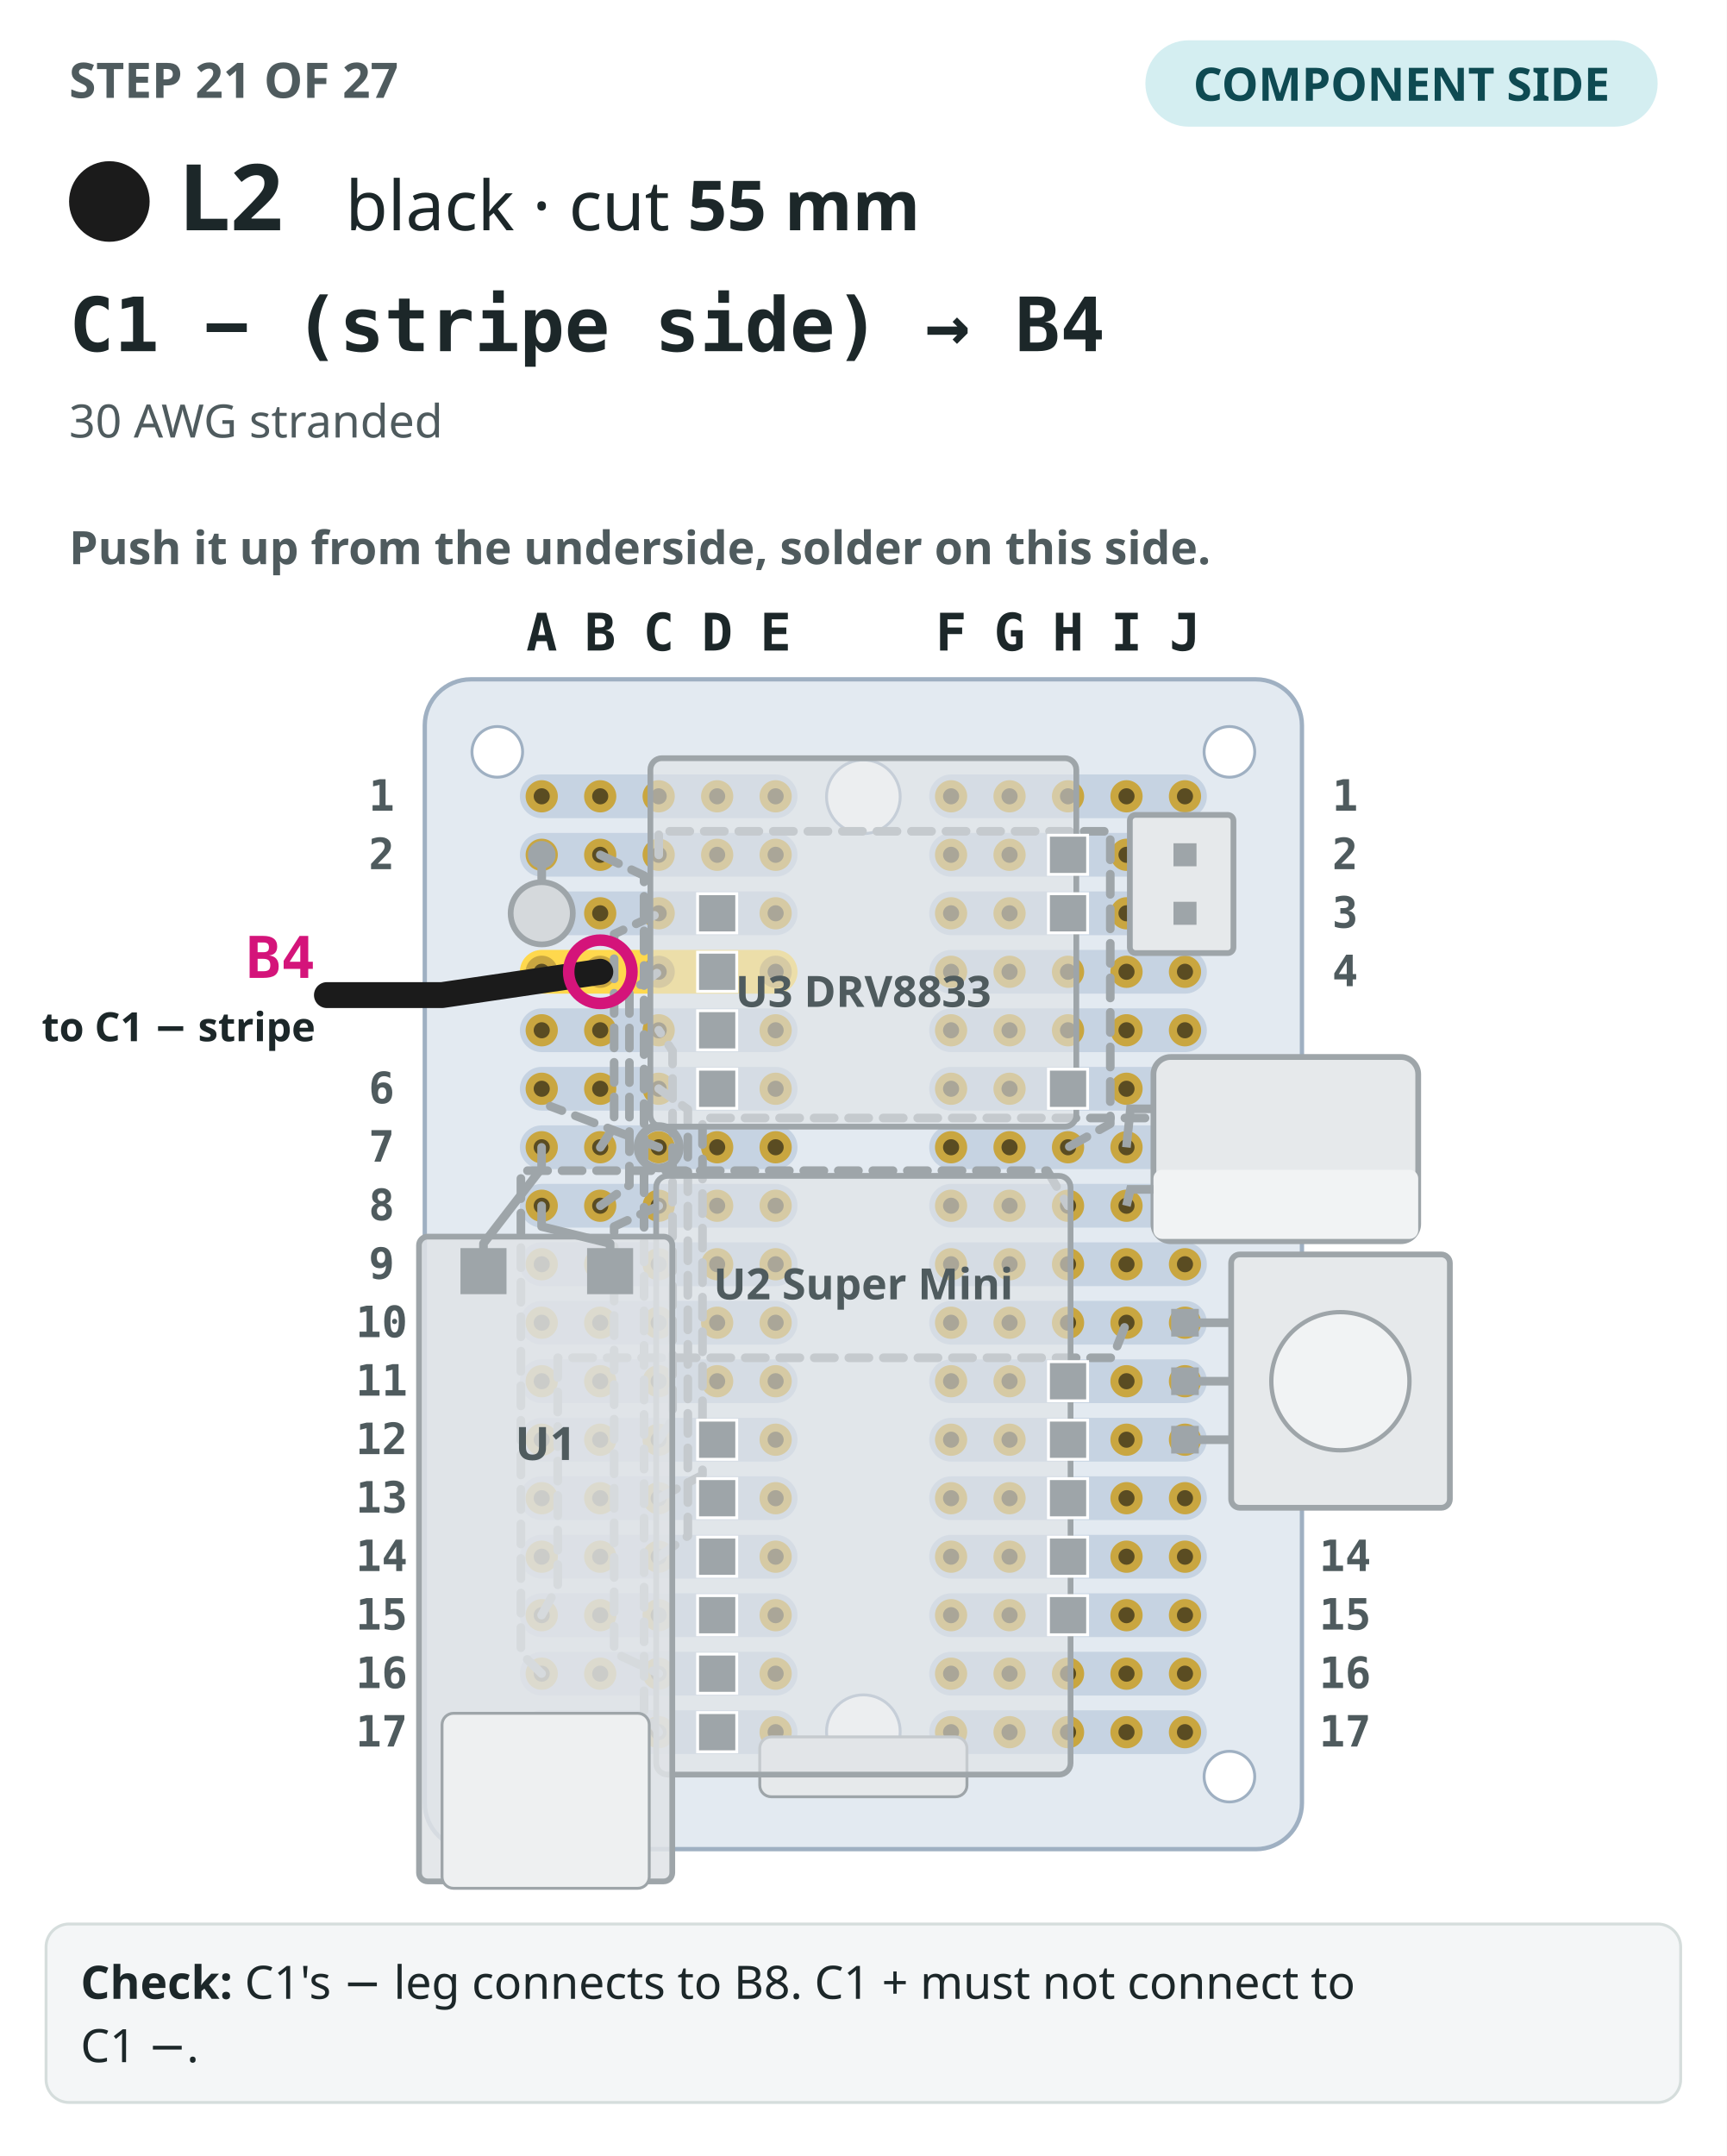
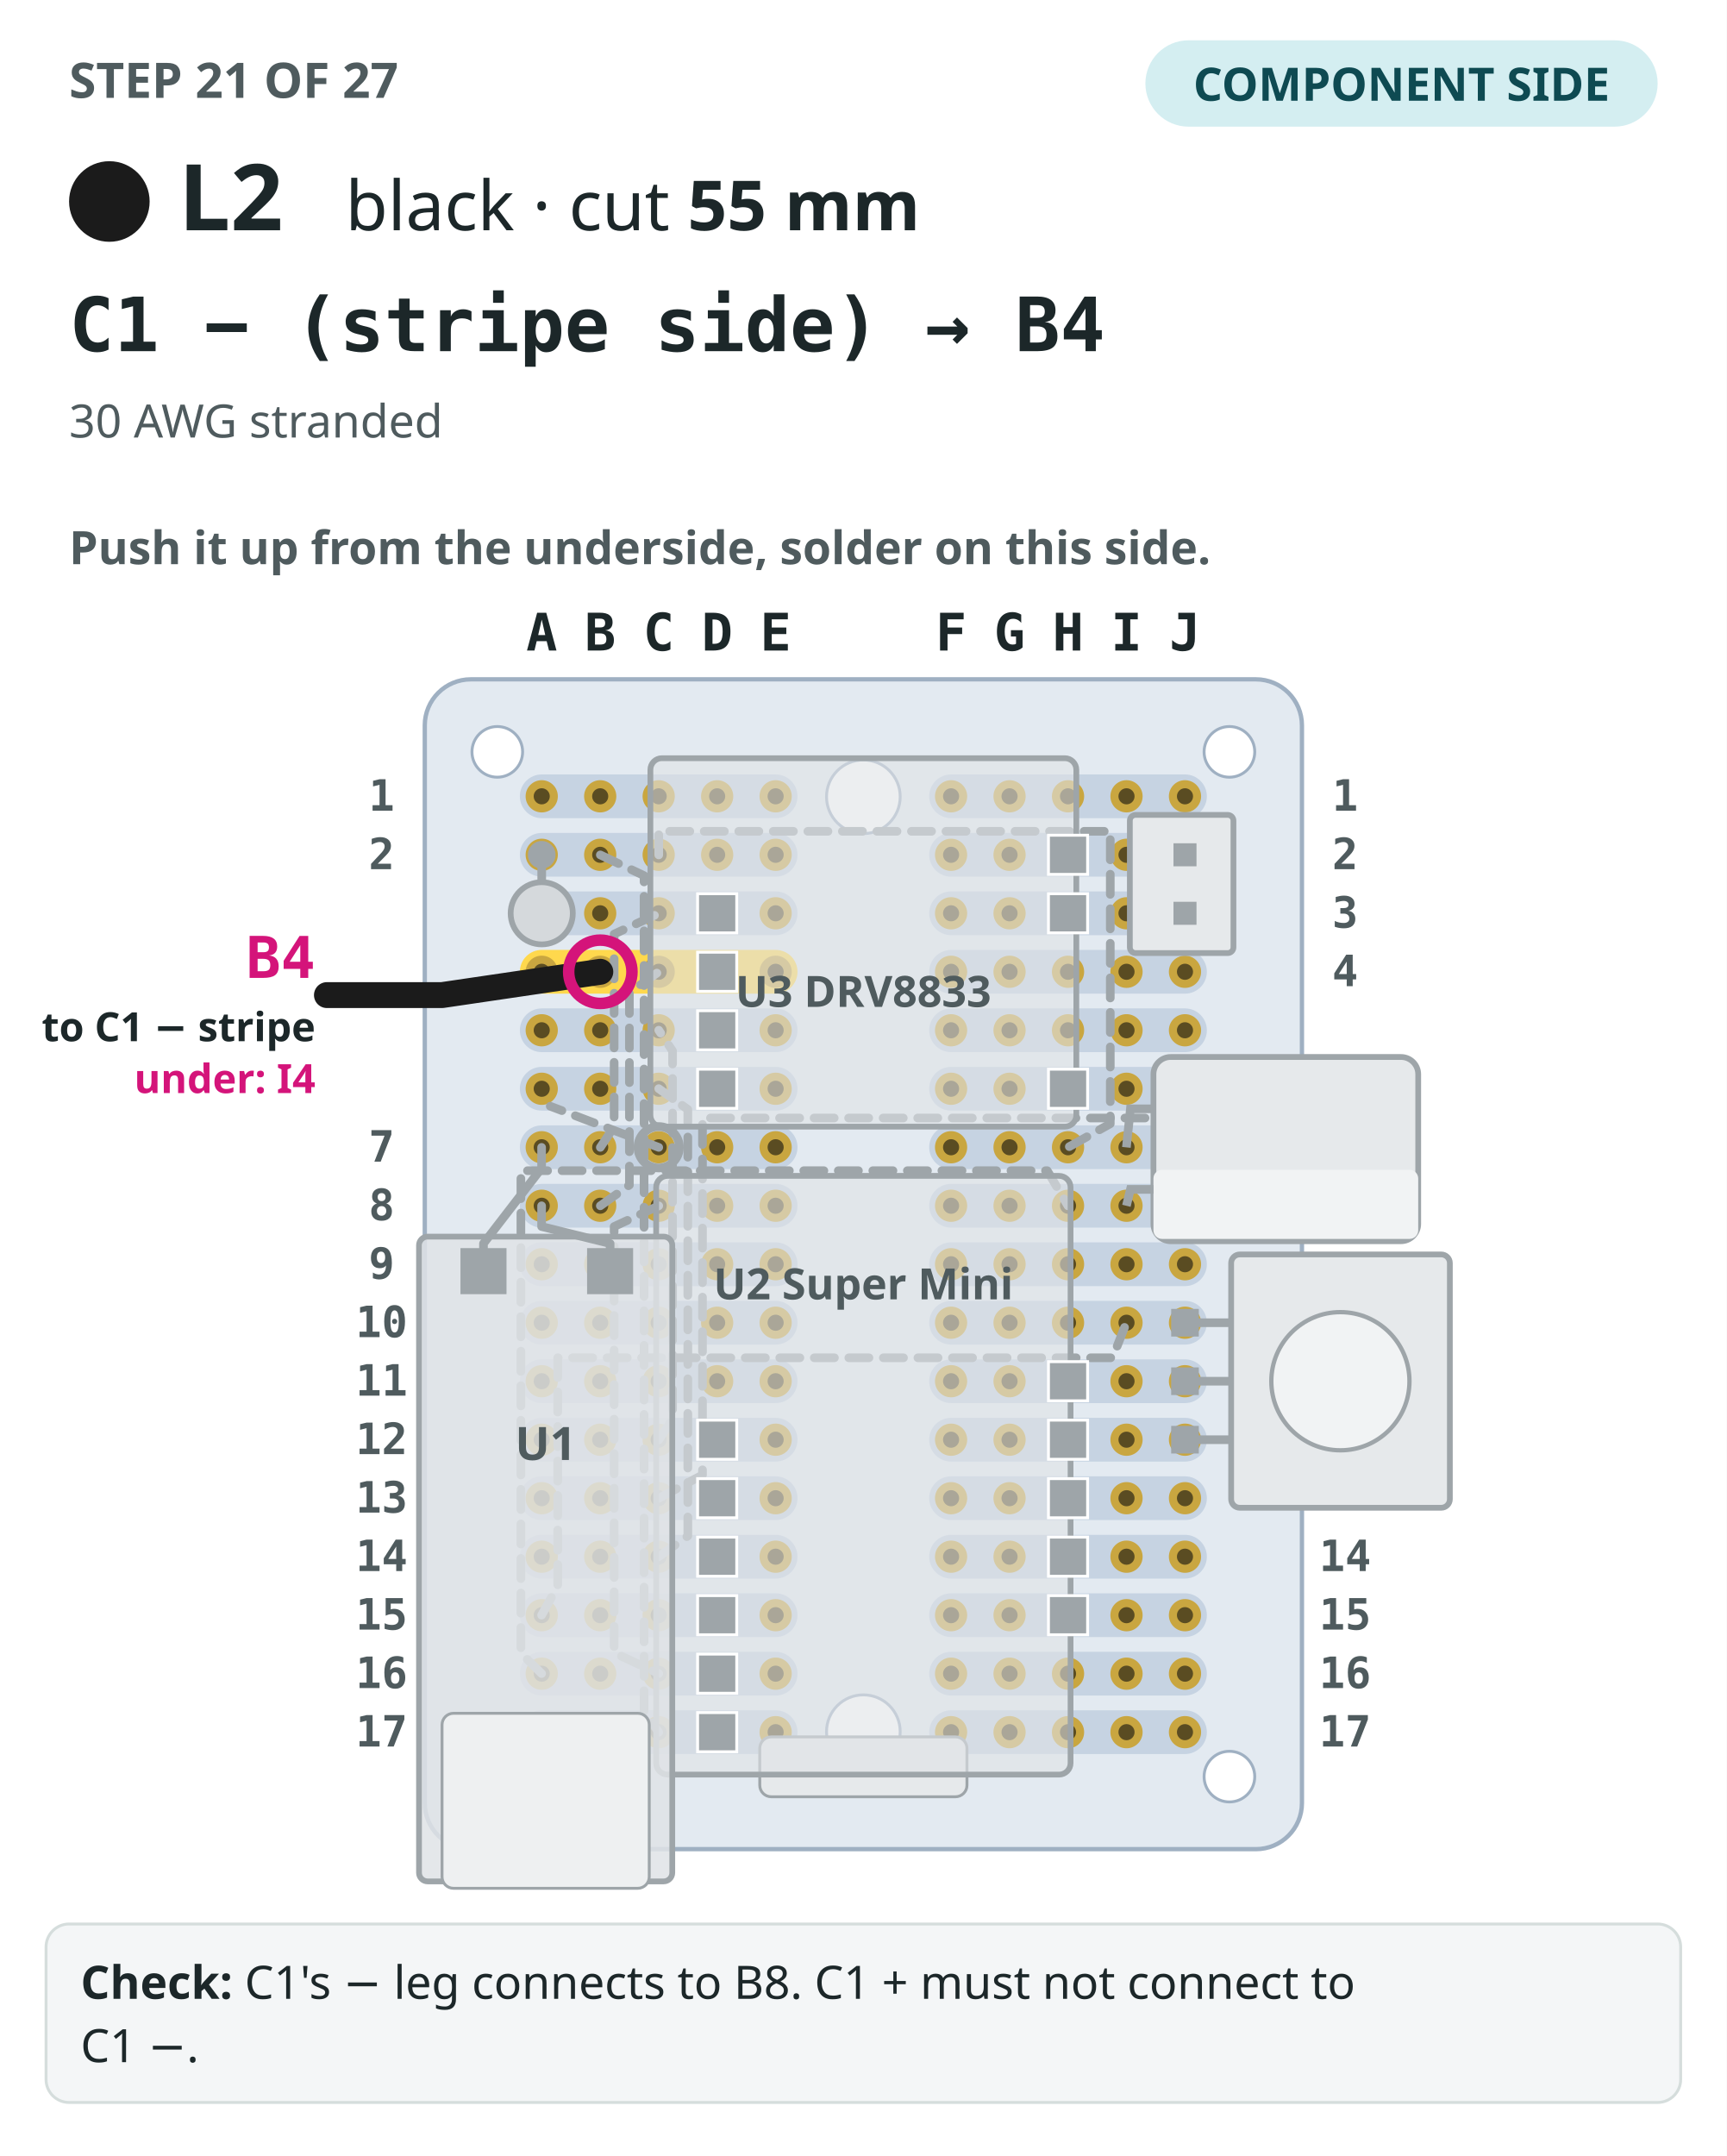
- <svg xmlns="http://www.w3.org/2000/svg" viewBox="0 0 600 749" role="img" aria-label="Step 21: The perfboard seen from the component side, column A on the left, with the 20 earlier steps drawn in grey. L2, black, drawn bold from hole B4 off the board's left edge, labelled C1 − stripe.">
+ <svg xmlns="http://www.w3.org/2000/svg" viewBox="0 0 600 749" role="img" aria-label="Step 21: The perfboard seen from the component side, column A on the left, with the 20 earlier steps drawn in grey. L2, black, drawn bold from hole B4 (printed I4 on the underside) off the board's left edge, labelled C1 − stripe.">
  <rect width="600" height="749" fill="#ffffff" />
  <text x="24" y="34" font-family="IBM Plex Sans,ui-sans-serif,system-ui,sans-serif" font-size="17" font-weight="700" fill="#4f5b5e">STEP 21 OF 27</text>
  <rect x="398" y="14" width="178" height="30" rx="15" fill="#d4eef1" />
  <text x="487" y="35" text-anchor="middle" font-family="IBM Plex Sans,ui-sans-serif,system-ui,sans-serif" font-size="16" font-weight="700" fill="#0e4a52">COMPONENT SIDE</text>
  <circle cx="38" cy="70" r="13" fill="#1b1b1b" stroke="#1b1b1b" stroke-width="2" />
  <text x="62" y="80" font-family="IBM Plex Sans,ui-sans-serif,system-ui,sans-serif" font-size="32" font-weight="700" fill="#1c2729">L2</text>
  <text x="120" y="80" font-family="IBM Plex Sans,ui-sans-serif,system-ui,sans-serif" font-size="24" fill="#1c2729">black · cut <tspan font-weight="700">55 mm</tspan>
  </text>
  <text x="24" y="122" font-family="IBM Plex Mono,ui-monospace,SFMono-Regular,Menlo,monospace" font-size="26" font-weight="700" fill="#1c2729">C1 − (stripe side) → B4</text>
  <text x="24" y="152" font-family="IBM Plex Sans,ui-sans-serif,system-ui,sans-serif" font-size="16" fill="#4f5b5e">30 AWG stranded</text>
  <text x="24" y="196" font-family="IBM Plex Sans,ui-sans-serif,system-ui,sans-serif" font-size="16" font-weight="600" fill="#4f5b5e">Push it up from the underside, solder on this side.</text>
  <rect x="147.6" y="236" width="304.8" height="406.4" rx="16" fill="#e3eaf1" stroke="#9fb0c2" stroke-width="1.5" />
  <rect x="180.64" y="269.04" width="96.48" height="15.2" rx="7.6" fill="#c6d3e2" />
  <rect x="322.88" y="269.04" width="96.48" height="15.2" rx="7.6" fill="#c6d3e2" />
  <rect x="180.64" y="289.36" width="96.48" height="15.2" rx="7.6" fill="#c6d3e2" />
  <rect x="322.88" y="289.36" width="96.48" height="15.2" rx="7.6" fill="#c6d3e2" />
  <rect x="180.64" y="309.68" width="96.48" height="15.2" rx="7.6" fill="#c6d3e2" />
  <rect x="322.88" y="309.68" width="96.48" height="15.2" rx="7.6" fill="#c6d3e2" />
  <rect x="180.64" y="330" width="96.48" height="15.2" rx="7.6" fill="#ffd84d" />
  <rect x="322.88" y="330" width="96.48" height="15.2" rx="7.6" fill="#c6d3e2" />
  <rect x="180.64" y="350.32" width="96.48" height="15.2" rx="7.6" fill="#c6d3e2" />
  <rect x="322.88" y="350.32" width="96.48" height="15.2" rx="7.6" fill="#c6d3e2" />
  <rect x="180.64" y="370.64" width="96.48" height="15.2" rx="7.6" fill="#c6d3e2" />
  <rect x="322.88" y="370.64" width="96.48" height="15.2" rx="7.6" fill="#c6d3e2" />
  <rect x="180.64" y="390.96" width="96.48" height="15.2" rx="7.6" fill="#c6d3e2" />
  <rect x="322.88" y="390.96" width="96.48" height="15.2" rx="7.6" fill="#c6d3e2" />
  <rect x="180.64" y="411.28" width="96.48" height="15.2" rx="7.6" fill="#c6d3e2" />
  <rect x="322.88" y="411.28" width="96.48" height="15.2" rx="7.6" fill="#c6d3e2" />
  <rect x="180.64" y="431.6" width="96.48" height="15.2" rx="7.6" fill="#c6d3e2" />
  <rect x="322.88" y="431.6" width="96.48" height="15.2" rx="7.6" fill="#c6d3e2" />
  <rect x="180.64" y="451.92" width="96.48" height="15.2" rx="7.6" fill="#c6d3e2" />
  <rect x="322.88" y="451.92" width="96.48" height="15.2" rx="7.6" fill="#c6d3e2" />
  <rect x="180.64" y="472.24" width="96.48" height="15.2" rx="7.6" fill="#c6d3e2" />
  <rect x="322.88" y="472.24" width="96.48" height="15.2" rx="7.6" fill="#c6d3e2" />
  <rect x="180.64" y="492.56" width="96.48" height="15.2" rx="7.6" fill="#c6d3e2" />
  <rect x="322.88" y="492.56" width="96.48" height="15.2" rx="7.6" fill="#c6d3e2" />
  <rect x="180.64" y="512.88" width="96.48" height="15.2" rx="7.6" fill="#c6d3e2" />
  <rect x="322.88" y="512.88" width="96.48" height="15.2" rx="7.6" fill="#c6d3e2" />
  <rect x="180.64" y="533.2" width="96.48" height="15.2" rx="7.6" fill="#c6d3e2" />
  <rect x="322.88" y="533.2" width="96.48" height="15.2" rx="7.6" fill="#c6d3e2" />
  <rect x="180.64" y="553.52" width="96.48" height="15.2" rx="7.6" fill="#c6d3e2" />
  <rect x="322.88" y="553.52" width="96.48" height="15.2" rx="7.6" fill="#c6d3e2" />
  <rect x="180.64" y="573.84" width="96.48" height="15.2" rx="7.6" fill="#c6d3e2" />
  <rect x="322.88" y="573.84" width="96.48" height="15.2" rx="7.6" fill="#c6d3e2" />
  <rect x="180.64" y="594.16" width="96.48" height="15.2" rx="7.6" fill="#c6d3e2" />
  <rect x="322.88" y="594.16" width="96.48" height="15.2" rx="7.6" fill="#c6d3e2" />
  <circle cx="300" cy="276.8" r="12.8" fill="#ffffff" stroke="#9fb0c2" />
  <circle cx="300" cy="601.6" r="12.8" fill="#ffffff" stroke="#9fb0c2" />
  <circle cx="172.8" cy="261.2" r="8.8" fill="#ffffff" stroke="#9fb0c2" />
  <circle cx="427.2" cy="261.2" r="8.8" fill="#ffffff" stroke="#9fb0c2" />
  <circle cx="172.8" cy="617.2" r="8.8" fill="#ffffff" stroke="#9fb0c2" />
  <circle cx="427.2" cy="617.2" r="8.8" fill="#ffffff" stroke="#9fb0c2" />
  <circle cx="188.24" cy="276.64" r="5.6" fill="#c9a640" />
  <circle cx="188.24" cy="276.64" r="2.8" fill="#5a4c22" />
  <circle cx="208.56" cy="276.64" r="5.6" fill="#c9a640" />
  <circle cx="208.56" cy="276.64" r="2.8" fill="#5a4c22" />
  <circle cx="228.88" cy="276.64" r="5.6" fill="#c9a640" />
  <circle cx="228.88" cy="276.64" r="2.8" fill="#5a4c22" />
  <circle cx="249.2" cy="276.64" r="5.6" fill="#c9a640" />
  <circle cx="249.2" cy="276.64" r="2.8" fill="#5a4c22" />
  <circle cx="269.52" cy="276.64" r="5.6" fill="#c9a640" />
  <circle cx="269.52" cy="276.64" r="2.8" fill="#5a4c22" />
  <circle cx="330.48" cy="276.64" r="5.6" fill="#c9a640" />
  <circle cx="330.48" cy="276.64" r="2.8" fill="#5a4c22" />
  <circle cx="350.8" cy="276.64" r="5.6" fill="#c9a640" />
  <circle cx="350.8" cy="276.64" r="2.8" fill="#5a4c22" />
  <circle cx="371.12" cy="276.64" r="5.6" fill="#c9a640" />
  <circle cx="371.12" cy="276.64" r="2.8" fill="#5a4c22" />
  <circle cx="391.44" cy="276.64" r="5.6" fill="#c9a640" />
  <circle cx="391.44" cy="276.64" r="2.8" fill="#5a4c22" />
  <circle cx="411.76" cy="276.64" r="5.6" fill="#c9a640" />
  <circle cx="411.76" cy="276.64" r="2.8" fill="#5a4c22" />
  <circle cx="188.24" cy="296.96" r="5.6" fill="#c9a640" />
  <circle cx="188.24" cy="296.96" r="2.8" fill="#5a4c22" />
  <circle cx="208.56" cy="296.96" r="5.6" fill="#c9a640" />
  <circle cx="208.56" cy="296.96" r="2.8" fill="#5a4c22" />
  <circle cx="228.88" cy="296.96" r="5.6" fill="#c9a640" />
  <circle cx="228.88" cy="296.96" r="2.8" fill="#5a4c22" />
  <circle cx="249.2" cy="296.96" r="5.6" fill="#c9a640" />
  <circle cx="249.2" cy="296.96" r="2.8" fill="#5a4c22" />
  <circle cx="269.52" cy="296.96" r="5.6" fill="#c9a640" />
  <circle cx="269.52" cy="296.96" r="2.8" fill="#5a4c22" />
  <circle cx="330.48" cy="296.96" r="5.6" fill="#c9a640" />
  <circle cx="330.48" cy="296.96" r="2.8" fill="#5a4c22" />
  <circle cx="350.8" cy="296.96" r="5.6" fill="#c9a640" />
  <circle cx="350.8" cy="296.96" r="2.8" fill="#5a4c22" />
  <circle cx="371.12" cy="296.96" r="5.6" fill="#c9a640" />
  <circle cx="371.12" cy="296.96" r="2.8" fill="#5a4c22" />
  <circle cx="391.44" cy="296.96" r="5.6" fill="#c9a640" />
  <circle cx="391.44" cy="296.96" r="2.8" fill="#5a4c22" />
  <circle cx="411.76" cy="296.96" r="5.6" fill="#c9a640" />
  <circle cx="411.76" cy="296.96" r="2.8" fill="#5a4c22" />
  <circle cx="188.24" cy="317.28" r="5.6" fill="#c9a640" />
  <circle cx="188.24" cy="317.28" r="2.8" fill="#5a4c22" />
  <circle cx="208.56" cy="317.28" r="5.6" fill="#c9a640" />
  <circle cx="208.56" cy="317.28" r="2.8" fill="#5a4c22" />
  <circle cx="228.88" cy="317.28" r="5.6" fill="#c9a640" />
  <circle cx="228.88" cy="317.28" r="2.8" fill="#5a4c22" />
  <circle cx="249.2" cy="317.28" r="5.6" fill="#c9a640" />
  <circle cx="249.2" cy="317.28" r="2.8" fill="#5a4c22" />
  <circle cx="269.52" cy="317.28" r="5.6" fill="#c9a640" />
  <circle cx="269.52" cy="317.28" r="2.8" fill="#5a4c22" />
  <circle cx="330.48" cy="317.28" r="5.6" fill="#c9a640" />
  <circle cx="330.48" cy="317.28" r="2.8" fill="#5a4c22" />
  <circle cx="350.8" cy="317.28" r="5.6" fill="#c9a640" />
  <circle cx="350.8" cy="317.28" r="2.8" fill="#5a4c22" />
  <circle cx="371.12" cy="317.28" r="5.6" fill="#c9a640" />
  <circle cx="371.12" cy="317.28" r="2.8" fill="#5a4c22" />
  <circle cx="391.44" cy="317.28" r="5.6" fill="#c9a640" />
  <circle cx="391.44" cy="317.28" r="2.8" fill="#5a4c22" />
  <circle cx="411.76" cy="317.28" r="5.6" fill="#c9a640" />
  <circle cx="411.76" cy="317.28" r="2.8" fill="#5a4c22" />
  <circle cx="188.24" cy="337.6" r="5.6" fill="#c9a640" />
  <circle cx="188.24" cy="337.6" r="2.8" fill="#5a4c22" />
  <circle cx="208.56" cy="337.6" r="5.6" fill="#c9a640" />
  <circle cx="208.56" cy="337.6" r="2.8" fill="#5a4c22" />
  <circle cx="228.88" cy="337.6" r="5.6" fill="#c9a640" />
  <circle cx="228.88" cy="337.6" r="2.8" fill="#5a4c22" />
  <circle cx="249.2" cy="337.6" r="5.6" fill="#c9a640" />
  <circle cx="249.2" cy="337.6" r="2.8" fill="#5a4c22" />
  <circle cx="269.52" cy="337.6" r="5.6" fill="#c9a640" />
  <circle cx="269.52" cy="337.6" r="2.8" fill="#5a4c22" />
  <circle cx="330.48" cy="337.6" r="5.6" fill="#c9a640" />
  <circle cx="330.48" cy="337.6" r="2.8" fill="#5a4c22" />
  <circle cx="350.8" cy="337.6" r="5.6" fill="#c9a640" />
  <circle cx="350.8" cy="337.6" r="2.8" fill="#5a4c22" />
  <circle cx="371.12" cy="337.6" r="5.6" fill="#c9a640" />
  <circle cx="371.12" cy="337.6" r="2.8" fill="#5a4c22" />
  <circle cx="391.44" cy="337.6" r="5.6" fill="#c9a640" />
  <circle cx="391.44" cy="337.6" r="2.8" fill="#5a4c22" />
  <circle cx="411.76" cy="337.6" r="5.6" fill="#c9a640" />
  <circle cx="411.76" cy="337.6" r="2.8" fill="#5a4c22" />
  <circle cx="188.24" cy="357.92" r="5.6" fill="#c9a640" />
  <circle cx="188.24" cy="357.92" r="2.8" fill="#5a4c22" />
  <circle cx="208.56" cy="357.92" r="5.6" fill="#c9a640" />
  <circle cx="208.56" cy="357.92" r="2.8" fill="#5a4c22" />
  <circle cx="228.88" cy="357.92" r="5.6" fill="#c9a640" />
  <circle cx="228.88" cy="357.92" r="2.8" fill="#5a4c22" />
  <circle cx="249.2" cy="357.92" r="5.6" fill="#c9a640" />
  <circle cx="249.2" cy="357.92" r="2.8" fill="#5a4c22" />
  <circle cx="269.52" cy="357.92" r="5.6" fill="#c9a640" />
  <circle cx="269.52" cy="357.92" r="2.8" fill="#5a4c22" />
  <circle cx="330.48" cy="357.92" r="5.6" fill="#c9a640" />
  <circle cx="330.48" cy="357.92" r="2.8" fill="#5a4c22" />
  <circle cx="350.8" cy="357.92" r="5.6" fill="#c9a640" />
  <circle cx="350.8" cy="357.92" r="2.8" fill="#5a4c22" />
  <circle cx="371.12" cy="357.92" r="5.6" fill="#c9a640" />
  <circle cx="371.12" cy="357.92" r="2.8" fill="#5a4c22" />
  <circle cx="391.44" cy="357.92" r="5.6" fill="#c9a640" />
  <circle cx="391.44" cy="357.92" r="2.8" fill="#5a4c22" />
  <circle cx="411.76" cy="357.92" r="5.6" fill="#c9a640" />
  <circle cx="411.76" cy="357.92" r="2.8" fill="#5a4c22" />
  <circle cx="188.24" cy="378.24" r="5.6" fill="#c9a640" />
  <circle cx="188.24" cy="378.24" r="2.8" fill="#5a4c22" />
  <circle cx="208.56" cy="378.24" r="5.6" fill="#c9a640" />
  <circle cx="208.56" cy="378.24" r="2.8" fill="#5a4c22" />
  <circle cx="228.88" cy="378.24" r="5.6" fill="#c9a640" />
  <circle cx="228.88" cy="378.24" r="2.8" fill="#5a4c22" />
  <circle cx="249.2" cy="378.24" r="5.6" fill="#c9a640" />
  <circle cx="249.2" cy="378.24" r="2.8" fill="#5a4c22" />
  <circle cx="269.52" cy="378.24" r="5.6" fill="#c9a640" />
  <circle cx="269.52" cy="378.24" r="2.8" fill="#5a4c22" />
  <circle cx="330.48" cy="378.24" r="5.6" fill="#c9a640" />
  <circle cx="330.48" cy="378.24" r="2.8" fill="#5a4c22" />
  <circle cx="350.8" cy="378.24" r="5.6" fill="#c9a640" />
  <circle cx="350.8" cy="378.24" r="2.8" fill="#5a4c22" />
  <circle cx="371.12" cy="378.24" r="5.6" fill="#c9a640" />
  <circle cx="371.12" cy="378.24" r="2.8" fill="#5a4c22" />
  <circle cx="391.44" cy="378.24" r="5.6" fill="#c9a640" />
  <circle cx="391.44" cy="378.24" r="2.8" fill="#5a4c22" />
  <circle cx="411.76" cy="378.24" r="5.6" fill="#c9a640" />
  <circle cx="411.76" cy="378.24" r="2.8" fill="#5a4c22" />
  <circle cx="188.24" cy="398.56" r="5.6" fill="#c9a640" />
  <circle cx="188.24" cy="398.56" r="2.8" fill="#5a4c22" />
  <circle cx="208.56" cy="398.56" r="5.6" fill="#c9a640" />
  <circle cx="208.56" cy="398.56" r="2.8" fill="#5a4c22" />
  <circle cx="228.88" cy="398.56" r="5.6" fill="#c9a640" />
  <circle cx="228.88" cy="398.56" r="2.8" fill="#5a4c22" />
  <circle cx="249.2" cy="398.56" r="5.6" fill="#c9a640" />
  <circle cx="249.2" cy="398.56" r="2.8" fill="#5a4c22" />
  <circle cx="269.52" cy="398.56" r="5.6" fill="#c9a640" />
  <circle cx="269.52" cy="398.56" r="2.8" fill="#5a4c22" />
  <circle cx="330.48" cy="398.56" r="5.6" fill="#c9a640" />
  <circle cx="330.48" cy="398.56" r="2.8" fill="#5a4c22" />
  <circle cx="350.8" cy="398.56" r="5.6" fill="#c9a640" />
  <circle cx="350.8" cy="398.56" r="2.8" fill="#5a4c22" />
  <circle cx="371.12" cy="398.56" r="5.6" fill="#c9a640" />
  <circle cx="371.12" cy="398.56" r="2.8" fill="#5a4c22" />
  <circle cx="391.44" cy="398.56" r="5.6" fill="#c9a640" />
  <circle cx="391.44" cy="398.56" r="2.8" fill="#5a4c22" />
  <circle cx="411.76" cy="398.56" r="5.6" fill="#c9a640" />
  <circle cx="411.76" cy="398.56" r="2.8" fill="#5a4c22" />
  <circle cx="188.24" cy="418.88" r="5.6" fill="#c9a640" />
  <circle cx="188.24" cy="418.88" r="2.8" fill="#5a4c22" />
  <circle cx="208.56" cy="418.88" r="5.6" fill="#c9a640" />
  <circle cx="208.56" cy="418.88" r="2.8" fill="#5a4c22" />
  <circle cx="228.88" cy="418.88" r="5.6" fill="#c9a640" />
  <circle cx="228.88" cy="418.88" r="2.8" fill="#5a4c22" />
  <circle cx="249.2" cy="418.88" r="5.6" fill="#c9a640" />
  <circle cx="249.2" cy="418.88" r="2.8" fill="#5a4c22" />
  <circle cx="269.52" cy="418.88" r="5.6" fill="#c9a640" />
  <circle cx="269.52" cy="418.88" r="2.8" fill="#5a4c22" />
  <circle cx="330.48" cy="418.88" r="5.6" fill="#c9a640" />
  <circle cx="330.48" cy="418.88" r="2.8" fill="#5a4c22" />
  <circle cx="350.8" cy="418.88" r="5.6" fill="#c9a640" />
  <circle cx="350.8" cy="418.88" r="2.8" fill="#5a4c22" />
  <circle cx="371.12" cy="418.88" r="5.6" fill="#c9a640" />
  <circle cx="371.12" cy="418.88" r="2.8" fill="#5a4c22" />
  <circle cx="391.44" cy="418.88" r="5.6" fill="#c9a640" />
  <circle cx="391.44" cy="418.88" r="2.8" fill="#5a4c22" />
  <circle cx="411.76" cy="418.88" r="5.6" fill="#c9a640" />
  <circle cx="411.76" cy="418.88" r="2.8" fill="#5a4c22" />
  <circle cx="188.24" cy="439.2" r="5.6" fill="#c9a640" />
  <circle cx="188.24" cy="439.2" r="2.8" fill="#5a4c22" />
  <circle cx="208.56" cy="439.2" r="5.6" fill="#c9a640" />
  <circle cx="208.56" cy="439.2" r="2.8" fill="#5a4c22" />
  <circle cx="228.88" cy="439.2" r="5.6" fill="#c9a640" />
  <circle cx="228.88" cy="439.2" r="2.8" fill="#5a4c22" />
  <circle cx="249.2" cy="439.2" r="5.6" fill="#c9a640" />
  <circle cx="249.2" cy="439.2" r="2.8" fill="#5a4c22" />
  <circle cx="269.52" cy="439.2" r="5.6" fill="#c9a640" />
  <circle cx="269.52" cy="439.2" r="2.8" fill="#5a4c22" />
  <circle cx="330.48" cy="439.2" r="5.6" fill="#c9a640" />
  <circle cx="330.48" cy="439.2" r="2.8" fill="#5a4c22" />
  <circle cx="350.8" cy="439.2" r="5.6" fill="#c9a640" />
  <circle cx="350.8" cy="439.2" r="2.8" fill="#5a4c22" />
  <circle cx="371.12" cy="439.2" r="5.6" fill="#c9a640" />
  <circle cx="371.12" cy="439.2" r="2.8" fill="#5a4c22" />
  <circle cx="391.44" cy="439.2" r="5.6" fill="#c9a640" />
  <circle cx="391.44" cy="439.2" r="2.8" fill="#5a4c22" />
  <circle cx="411.76" cy="439.2" r="5.6" fill="#c9a640" />
  <circle cx="411.76" cy="439.2" r="2.8" fill="#5a4c22" />
  <circle cx="188.24" cy="459.52" r="5.6" fill="#c9a640" />
  <circle cx="188.24" cy="459.52" r="2.8" fill="#5a4c22" />
  <circle cx="208.56" cy="459.52" r="5.6" fill="#c9a640" />
  <circle cx="208.56" cy="459.52" r="2.8" fill="#5a4c22" />
  <circle cx="228.88" cy="459.52" r="5.6" fill="#c9a640" />
  <circle cx="228.88" cy="459.52" r="2.8" fill="#5a4c22" />
  <circle cx="249.2" cy="459.52" r="5.6" fill="#c9a640" />
  <circle cx="249.2" cy="459.52" r="2.8" fill="#5a4c22" />
  <circle cx="269.52" cy="459.52" r="5.6" fill="#c9a640" />
  <circle cx="269.52" cy="459.52" r="2.8" fill="#5a4c22" />
  <circle cx="330.48" cy="459.52" r="5.6" fill="#c9a640" />
  <circle cx="330.48" cy="459.52" r="2.8" fill="#5a4c22" />
  <circle cx="350.8" cy="459.52" r="5.6" fill="#c9a640" />
  <circle cx="350.8" cy="459.52" r="2.8" fill="#5a4c22" />
  <circle cx="371.12" cy="459.52" r="5.6" fill="#c9a640" />
  <circle cx="371.12" cy="459.52" r="2.8" fill="#5a4c22" />
  <circle cx="391.44" cy="459.52" r="5.6" fill="#c9a640" />
  <circle cx="391.44" cy="459.52" r="2.8" fill="#5a4c22" />
  <circle cx="411.76" cy="459.52" r="5.6" fill="#c9a640" />
  <circle cx="411.76" cy="459.52" r="2.8" fill="#5a4c22" />
  <circle cx="188.24" cy="479.84" r="5.6" fill="#c9a640" />
  <circle cx="188.24" cy="479.84" r="2.8" fill="#5a4c22" />
  <circle cx="208.56" cy="479.84" r="5.6" fill="#c9a640" />
  <circle cx="208.56" cy="479.84" r="2.8" fill="#5a4c22" />
  <circle cx="228.88" cy="479.84" r="5.6" fill="#c9a640" />
  <circle cx="228.88" cy="479.84" r="2.8" fill="#5a4c22" />
  <circle cx="249.2" cy="479.84" r="5.6" fill="#c9a640" />
  <circle cx="249.2" cy="479.84" r="2.8" fill="#5a4c22" />
  <circle cx="269.52" cy="479.84" r="5.6" fill="#c9a640" />
  <circle cx="269.52" cy="479.84" r="2.8" fill="#5a4c22" />
  <circle cx="330.48" cy="479.84" r="5.6" fill="#c9a640" />
  <circle cx="330.48" cy="479.84" r="2.8" fill="#5a4c22" />
  <circle cx="350.8" cy="479.84" r="5.6" fill="#c9a640" />
  <circle cx="350.8" cy="479.84" r="2.8" fill="#5a4c22" />
  <circle cx="371.12" cy="479.84" r="5.6" fill="#c9a640" />
  <circle cx="371.12" cy="479.84" r="2.8" fill="#5a4c22" />
  <circle cx="391.44" cy="479.84" r="5.6" fill="#c9a640" />
  <circle cx="391.44" cy="479.84" r="2.8" fill="#5a4c22" />
  <circle cx="411.76" cy="479.84" r="5.6" fill="#c9a640" />
  <circle cx="411.76" cy="479.84" r="2.8" fill="#5a4c22" />
  <circle cx="188.24" cy="500.16" r="5.6" fill="#c9a640" />
  <circle cx="188.24" cy="500.16" r="2.8" fill="#5a4c22" />
  <circle cx="208.56" cy="500.16" r="5.6" fill="#c9a640" />
  <circle cx="208.56" cy="500.16" r="2.8" fill="#5a4c22" />
  <circle cx="228.88" cy="500.16" r="5.6" fill="#c9a640" />
  <circle cx="228.88" cy="500.16" r="2.8" fill="#5a4c22" />
  <circle cx="249.2" cy="500.16" r="5.6" fill="#c9a640" />
  <circle cx="249.2" cy="500.16" r="2.8" fill="#5a4c22" />
  <circle cx="269.52" cy="500.16" r="5.6" fill="#c9a640" />
  <circle cx="269.52" cy="500.16" r="2.8" fill="#5a4c22" />
  <circle cx="330.48" cy="500.16" r="5.6" fill="#c9a640" />
  <circle cx="330.48" cy="500.16" r="2.8" fill="#5a4c22" />
  <circle cx="350.8" cy="500.16" r="5.6" fill="#c9a640" />
  <circle cx="350.8" cy="500.16" r="2.8" fill="#5a4c22" />
  <circle cx="371.12" cy="500.16" r="5.6" fill="#c9a640" />
  <circle cx="371.12" cy="500.16" r="2.8" fill="#5a4c22" />
  <circle cx="391.44" cy="500.16" r="5.6" fill="#c9a640" />
  <circle cx="391.44" cy="500.16" r="2.8" fill="#5a4c22" />
  <circle cx="411.76" cy="500.16" r="5.6" fill="#c9a640" />
  <circle cx="411.76" cy="500.16" r="2.8" fill="#5a4c22" />
  <circle cx="188.24" cy="520.48" r="5.6" fill="#c9a640" />
  <circle cx="188.24" cy="520.48" r="2.8" fill="#5a4c22" />
  <circle cx="208.56" cy="520.48" r="5.6" fill="#c9a640" />
  <circle cx="208.56" cy="520.48" r="2.8" fill="#5a4c22" />
  <circle cx="228.88" cy="520.48" r="5.6" fill="#c9a640" />
  <circle cx="228.88" cy="520.48" r="2.8" fill="#5a4c22" />
  <circle cx="249.2" cy="520.48" r="5.6" fill="#c9a640" />
  <circle cx="249.2" cy="520.48" r="2.8" fill="#5a4c22" />
  <circle cx="269.52" cy="520.48" r="5.6" fill="#c9a640" />
  <circle cx="269.52" cy="520.48" r="2.8" fill="#5a4c22" />
  <circle cx="330.48" cy="520.48" r="5.6" fill="#c9a640" />
  <circle cx="330.48" cy="520.48" r="2.8" fill="#5a4c22" />
  <circle cx="350.8" cy="520.48" r="5.6" fill="#c9a640" />
  <circle cx="350.8" cy="520.48" r="2.8" fill="#5a4c22" />
  <circle cx="371.12" cy="520.48" r="5.6" fill="#c9a640" />
  <circle cx="371.12" cy="520.48" r="2.8" fill="#5a4c22" />
  <circle cx="391.44" cy="520.48" r="5.6" fill="#c9a640" />
  <circle cx="391.44" cy="520.48" r="2.8" fill="#5a4c22" />
  <circle cx="411.76" cy="520.48" r="5.6" fill="#c9a640" />
  <circle cx="411.76" cy="520.48" r="2.8" fill="#5a4c22" />
  <circle cx="188.24" cy="540.8" r="5.6" fill="#c9a640" />
  <circle cx="188.24" cy="540.8" r="2.8" fill="#5a4c22" />
  <circle cx="208.56" cy="540.8" r="5.6" fill="#c9a640" />
  <circle cx="208.56" cy="540.8" r="2.8" fill="#5a4c22" />
  <circle cx="228.88" cy="540.8" r="5.6" fill="#c9a640" />
  <circle cx="228.88" cy="540.8" r="2.8" fill="#5a4c22" />
  <circle cx="249.2" cy="540.8" r="5.6" fill="#c9a640" />
  <circle cx="249.2" cy="540.8" r="2.8" fill="#5a4c22" />
  <circle cx="269.52" cy="540.8" r="5.6" fill="#c9a640" />
  <circle cx="269.52" cy="540.8" r="2.8" fill="#5a4c22" />
  <circle cx="330.48" cy="540.8" r="5.6" fill="#c9a640" />
  <circle cx="330.48" cy="540.8" r="2.8" fill="#5a4c22" />
  <circle cx="350.8" cy="540.8" r="5.6" fill="#c9a640" />
  <circle cx="350.8" cy="540.8" r="2.8" fill="#5a4c22" />
  <circle cx="371.12" cy="540.8" r="5.6" fill="#c9a640" />
  <circle cx="371.12" cy="540.8" r="2.8" fill="#5a4c22" />
  <circle cx="391.44" cy="540.8" r="5.6" fill="#c9a640" />
  <circle cx="391.44" cy="540.8" r="2.8" fill="#5a4c22" />
  <circle cx="411.76" cy="540.8" r="5.6" fill="#c9a640" />
  <circle cx="411.76" cy="540.8" r="2.8" fill="#5a4c22" />
  <circle cx="188.24" cy="561.12" r="5.6" fill="#c9a640" />
  <circle cx="188.24" cy="561.12" r="2.8" fill="#5a4c22" />
  <circle cx="208.56" cy="561.12" r="5.6" fill="#c9a640" />
  <circle cx="208.56" cy="561.12" r="2.8" fill="#5a4c22" />
  <circle cx="228.88" cy="561.12" r="5.6" fill="#c9a640" />
  <circle cx="228.88" cy="561.12" r="2.8" fill="#5a4c22" />
  <circle cx="249.2" cy="561.12" r="5.6" fill="#c9a640" />
  <circle cx="249.2" cy="561.12" r="2.8" fill="#5a4c22" />
  <circle cx="269.52" cy="561.12" r="5.6" fill="#c9a640" />
  <circle cx="269.52" cy="561.12" r="2.8" fill="#5a4c22" />
  <circle cx="330.48" cy="561.12" r="5.6" fill="#c9a640" />
  <circle cx="330.48" cy="561.12" r="2.8" fill="#5a4c22" />
  <circle cx="350.8" cy="561.12" r="5.6" fill="#c9a640" />
  <circle cx="350.8" cy="561.12" r="2.8" fill="#5a4c22" />
  <circle cx="371.12" cy="561.12" r="5.6" fill="#c9a640" />
  <circle cx="371.12" cy="561.12" r="2.8" fill="#5a4c22" />
  <circle cx="391.44" cy="561.12" r="5.6" fill="#c9a640" />
  <circle cx="391.44" cy="561.12" r="2.8" fill="#5a4c22" />
  <circle cx="411.76" cy="561.12" r="5.6" fill="#c9a640" />
  <circle cx="411.76" cy="561.12" r="2.8" fill="#5a4c22" />
  <circle cx="188.24" cy="581.44" r="5.6" fill="#c9a640" />
  <circle cx="188.24" cy="581.44" r="2.8" fill="#5a4c22" />
  <circle cx="208.56" cy="581.44" r="5.6" fill="#c9a640" />
  <circle cx="208.56" cy="581.44" r="2.8" fill="#5a4c22" />
  <circle cx="228.88" cy="581.44" r="5.6" fill="#c9a640" />
  <circle cx="228.88" cy="581.44" r="2.8" fill="#5a4c22" />
  <circle cx="249.2" cy="581.44" r="5.6" fill="#c9a640" />
  <circle cx="249.2" cy="581.44" r="2.8" fill="#5a4c22" />
  <circle cx="269.52" cy="581.44" r="5.6" fill="#c9a640" />
  <circle cx="269.52" cy="581.44" r="2.8" fill="#5a4c22" />
  <circle cx="330.48" cy="581.44" r="5.6" fill="#c9a640" />
  <circle cx="330.48" cy="581.44" r="2.8" fill="#5a4c22" />
  <circle cx="350.8" cy="581.44" r="5.6" fill="#c9a640" />
  <circle cx="350.8" cy="581.44" r="2.8" fill="#5a4c22" />
  <circle cx="371.12" cy="581.44" r="5.6" fill="#c9a640" />
  <circle cx="371.12" cy="581.44" r="2.8" fill="#5a4c22" />
  <circle cx="391.44" cy="581.44" r="5.6" fill="#c9a640" />
  <circle cx="391.44" cy="581.44" r="2.8" fill="#5a4c22" />
  <circle cx="411.76" cy="581.44" r="5.6" fill="#c9a640" />
  <circle cx="411.76" cy="581.44" r="2.8" fill="#5a4c22" />
  <circle cx="188.24" cy="601.76" r="5.6" fill="#c9a640" />
  <circle cx="188.24" cy="601.76" r="2.8" fill="#5a4c22" />
  <circle cx="208.56" cy="601.76" r="5.6" fill="#c9a640" />
  <circle cx="208.56" cy="601.76" r="2.8" fill="#5a4c22" />
  <circle cx="228.88" cy="601.76" r="5.6" fill="#c9a640" />
  <circle cx="228.88" cy="601.76" r="2.8" fill="#5a4c22" />
  <circle cx="249.2" cy="601.76" r="5.6" fill="#c9a640" />
  <circle cx="249.2" cy="601.76" r="2.8" fill="#5a4c22" />
  <circle cx="269.52" cy="601.76" r="5.6" fill="#c9a640" />
  <circle cx="269.52" cy="601.76" r="2.8" fill="#5a4c22" />
  <circle cx="330.48" cy="601.76" r="5.6" fill="#c9a640" />
  <circle cx="330.48" cy="601.76" r="2.8" fill="#5a4c22" />
  <circle cx="350.8" cy="601.76" r="5.6" fill="#c9a640" />
  <circle cx="350.8" cy="601.76" r="2.8" fill="#5a4c22" />
  <circle cx="371.12" cy="601.76" r="5.6" fill="#c9a640" />
  <circle cx="371.12" cy="601.76" r="2.8" fill="#5a4c22" />
  <circle cx="391.44" cy="601.76" r="5.6" fill="#c9a640" />
  <circle cx="391.44" cy="601.76" r="2.8" fill="#5a4c22" />
  <circle cx="411.76" cy="601.76" r="5.6" fill="#c9a640" />
  <circle cx="411.76" cy="601.76" r="2.8" fill="#5a4c22" />
  <polyline points="208.6,398.6 213.4,391.4 213.4,324.5 228.9,317.3" fill="none" stroke="#9ea5a9" stroke-width="3" stroke-dasharray="7 5" stroke-linecap="round" stroke-linejoin="round" />
  <polyline points="208.6,418.9 218.7,411.7 218.7,344.8 228.9,337.6" fill="none" stroke="#9ea5a9" stroke-width="3" stroke-dasharray="7 5" stroke-linecap="round" stroke-linejoin="round" />
  <polyline points="228.9,500.2 233.7,493.0 233.7,365.1 228.9,357.9" fill="none" stroke="#9ea5a9" stroke-width="3" stroke-dasharray="7 5" stroke-linecap="round" stroke-linejoin="round" />
  <polyline points="228.9,540.8 239.0,533.6 239.0,385.4 228.9,378.2" fill="none" stroke="#9ea5a9" stroke-width="3" stroke-dasharray="7 5" stroke-linecap="round" stroke-linejoin="round" />
  <polyline points="228.9,418.9 213.4,426.1 213.4,574.2 228.9,581.4" fill="none" stroke="#9ea5a9" stroke-width="3" stroke-dasharray="7 5" stroke-linecap="round" stroke-linejoin="round" />
  <polyline points="228.9,297.0 228.9,288.8 385.8,288.8 385.8,390.4 371.1,398.6" fill="none" stroke="#9ea5a9" stroke-width="3" stroke-dasharray="7 5" stroke-linecap="round" stroke-linejoin="round" />
  <polyline points="188.2,561.1 193.8,551.0 193.8,471.7 386.6,471.7 391.4,459.5" fill="none" stroke="#9ea5a9" stroke-width="3" stroke-dasharray="7 5" stroke-linecap="round" stroke-linejoin="round" />
  <polyline points="228.9,520.5 244.1,512.4 244.1,388.4 411.8,388.4 411.8,378.2" fill="none" stroke="#9ea5a9" stroke-width="3" stroke-dasharray="7 5" stroke-linecap="round" stroke-linejoin="round" />
  <polyline points="208.6,297.0 223.8,304.2 223.8,594.6 228.9,601.8" fill="none" stroke="#9ea5a9" stroke-width="3" stroke-dasharray="7 5" stroke-linecap="round" stroke-linejoin="round" />
  <polyline points="188.2,581.4 181.0,574.3 181.0,406.7 363.9,406.7 371.1,418.9" fill="none" stroke="#9ea5a9" stroke-width="3" stroke-dasharray="7 5" stroke-linecap="round" stroke-linejoin="round" />
  <line x1="188.24" y1="317.28" x2="188.24" y2="296.96" stroke="#9ea5a9" stroke-width="3" />
  <circle cx="188.24" cy="317.28" r="10.8" fill="#d5d9dc" stroke="#9ea5a9" stroke-width="2" />
  <circle cx="188.24" cy="296.96" r="4.8" fill="#9ea5a9" />
  <rect x="392.6" y="283.1" width="36.0" height="48.0" rx="2" fill="#e6e9eb" stroke="#9ea5a9" stroke-width="2" />
  <rect x="407.76" y="292.96" width="8" height="8" fill="#9ea5a9" />
  <rect x="407.76" y="313.28" width="8" height="8" fill="#9ea5a9" />
  <rect x="427.8" y="435.8" width="76.0" height="88.0" rx="3" fill="#e6e9eb" fill-opacity="1" stroke="#9ea5a9" stroke-width="2" />
  <circle cx="465.76" cy="479.84" r="24" fill="#f1f3f4" stroke="#9ea5a9" stroke-width="1.5" />
  <line x1="411.76" y1="459.52" x2="427.76" y2="459.52" stroke="#9ea5a9" stroke-width="3" />
  <rect x="406.96" y="454.72" width="9.6" height="9.6" fill="#9ea5a9" />
  <line x1="411.76" y1="479.84" x2="427.76" y2="479.84" stroke="#9ea5a9" stroke-width="3" />
  <rect x="406.96" y="475.04" width="9.6" height="9.6" fill="#9ea5a9" />
  <line x1="411.76" y1="500.16" x2="427.76" y2="500.16" stroke="#9ea5a9" stroke-width="3" />
  <rect x="406.96" y="495.36" width="9.6" height="9.6" fill="#9ea5a9" />
  <rect x="400.8" y="367.2" width="92.0" height="64.0" rx="6" fill="#e6e9eb" stroke="#9ea5a9" stroke-width="2" />
  <rect x="400.8" y="406.4" width="92.0" height="24.0" rx="3" fill="#f1f3f4" />
  <polyline points="400.8,385.2 392.8,385.2 391.4,398.6" fill="none" stroke="#9ea5a9" stroke-width="3" />
  <polyline points="400.8,413.2 392.8,413.2 391.4,418.9" fill="none" stroke="#9ea5a9" stroke-width="3" />
  <rect x="226.0" y="263.4" width="148.0" height="128.0" rx="4" fill="#dfe3e6" fill-opacity="0.6" stroke="#9ea5a9" stroke-width="2" />
  <rect x="242.4" y="310.48" width="13.6" height="13.6" fill="#9ea5a9" stroke="#fff" stroke-width="1" />
  <rect x="242.4" y="330.8" width="13.6" height="13.6" fill="#9ea5a9" stroke="#fff" stroke-width="1" />
  <rect x="242.4" y="351.12" width="13.6" height="13.6" fill="#9ea5a9" stroke="#fff" stroke-width="1" />
  <rect x="242.4" y="371.44" width="13.6" height="13.6" fill="#9ea5a9" stroke="#fff" stroke-width="1" />
  <rect x="364.32" y="290.16" width="13.6" height="13.6" fill="#9ea5a9" stroke="#fff" stroke-width="1" />
  <rect x="364.32" y="310.48" width="13.6" height="13.6" fill="#9ea5a9" stroke="#fff" stroke-width="1" />
  <rect x="364.32" y="371.44" width="13.6" height="13.6" fill="#9ea5a9" stroke="#fff" stroke-width="1" />
  <text x="300" y="349.792" text-anchor="middle" font-family="IBM Plex Sans,ui-sans-serif,system-ui,sans-serif" font-size="15" font-weight="700" fill="#4f5b5e">U3 DRV8833</text>
  <rect x="264.0" y="603.4" width="72.0" height="20.8" rx="4" fill="#e6e9eb" stroke="#9ea5a9" />
  <rect x="228.0" y="408.5" width="144.0" height="208.0" rx="4" fill="#dfe3e6" fill-opacity="0.6" stroke="#9ea5a9" stroke-width="2" />
  <rect x="242.4" y="493.36" width="13.6" height="13.6" fill="#9ea5a9" stroke="#fff" stroke-width="1" />
  <rect x="242.4" y="513.68" width="13.6" height="13.6" fill="#9ea5a9" stroke="#fff" stroke-width="1" />
  <rect x="242.4" y="534" width="13.6" height="13.6" fill="#9ea5a9" stroke="#fff" stroke-width="1" />
  <rect x="242.4" y="554.32" width="13.6" height="13.6" fill="#9ea5a9" stroke="#fff" stroke-width="1" />
  <rect x="242.4" y="574.64" width="13.6" height="13.6" fill="#9ea5a9" stroke="#fff" stroke-width="1" />
  <rect x="242.4" y="594.96" width="13.6" height="13.6" fill="#9ea5a9" stroke="#fff" stroke-width="1" />
  <rect x="364.32" y="473.04" width="13.6" height="13.6" fill="#9ea5a9" stroke="#fff" stroke-width="1" />
  <rect x="364.32" y="493.36" width="13.6" height="13.6" fill="#9ea5a9" stroke="#fff" stroke-width="1" />
  <rect x="364.32" y="513.68" width="13.6" height="13.6" fill="#9ea5a9" stroke="#fff" stroke-width="1" />
  <rect x="364.32" y="534" width="13.6" height="13.6" fill="#9ea5a9" stroke="#fff" stroke-width="1" />
  <rect x="364.32" y="554.32" width="13.6" height="13.6" fill="#9ea5a9" stroke="#fff" stroke-width="1" />
  <text x="300" y="451.392" text-anchor="middle" font-family="IBM Plex Sans,ui-sans-serif,system-ui,sans-serif" font-size="15" font-weight="700" fill="#4f5b5e">U2 Super Mini</text>
  <rect x="145.6" y="429.6" width="88.0" height="224.0" rx="3" fill="#dfe3e6" fill-opacity="0.85" stroke="#9ea5a9" stroke-width="2" />
  <rect x="153.6" y="595.2" width="72.0" height="60.8" rx="4" fill="#eef0f1" stroke="#9ea5a9" />
  <rect x="160.0" y="433.6" width="16.0" height="16.0" fill="#9ea5a9" />
  <rect x="204.0" y="433.6" width="16.0" height="16.0" fill="#9ea5a9" />
  <text x="189.6" y="507.2" text-anchor="middle" font-family="IBM Plex Sans,ui-sans-serif,system-ui,sans-serif" font-size="16" font-weight="700" fill="#4f5b5e">U1</text>
  <polyline points="168.0,441.6 168.0,432.0 188.2,405.8 188.2,398.6" fill="none" stroke="#9ea5a9" stroke-width="3" stroke-linecap="round" stroke-linejoin="round" />
  <polyline points="212.0,441.6 212.0,432.0 188.2,426.1 188.2,418.9" fill="none" stroke="#9ea5a9" stroke-width="3" stroke-linecap="round" stroke-linejoin="round" />
  <circle cx="228.88" cy="398.56" r="7.2" fill="none" stroke="#9ea5a9" stroke-width="3" />
  <polyline points="228.9,398.6 191.2,384.3" fill="none" stroke="#9ea5a9" stroke-width="3" stroke-dasharray="7 5" stroke-linecap="round" stroke-linejoin="round" />
  <text x="188.24" y="226" text-anchor="middle" font-family="IBM Plex Mono,ui-monospace,SFMono-Regular,Menlo,monospace" font-size="18" font-weight="700" fill="#1c2729">A</text>
  <text x="208.56" y="226" text-anchor="middle" font-family="IBM Plex Mono,ui-monospace,SFMono-Regular,Menlo,monospace" font-size="18" font-weight="700" fill="#1c2729">B</text>
  <text x="228.88" y="226" text-anchor="middle" font-family="IBM Plex Mono,ui-monospace,SFMono-Regular,Menlo,monospace" font-size="18" font-weight="700" fill="#1c2729">C</text>
  <text x="249.2" y="226" text-anchor="middle" font-family="IBM Plex Mono,ui-monospace,SFMono-Regular,Menlo,monospace" font-size="18" font-weight="700" fill="#1c2729">D</text>
  <text x="269.52" y="226" text-anchor="middle" font-family="IBM Plex Mono,ui-monospace,SFMono-Regular,Menlo,monospace" font-size="18" font-weight="700" fill="#1c2729">E</text>
  <text x="330.48" y="226" text-anchor="middle" font-family="IBM Plex Mono,ui-monospace,SFMono-Regular,Menlo,monospace" font-size="18" font-weight="700" fill="#1c2729">F</text>
  <text x="350.8" y="226" text-anchor="middle" font-family="IBM Plex Mono,ui-monospace,SFMono-Regular,Menlo,monospace" font-size="18" font-weight="700" fill="#1c2729">G</text>
  <text x="371.12" y="226" text-anchor="middle" font-family="IBM Plex Mono,ui-monospace,SFMono-Regular,Menlo,monospace" font-size="18" font-weight="700" fill="#1c2729">H</text>
  <text x="391.44" y="226" text-anchor="middle" font-family="IBM Plex Mono,ui-monospace,SFMono-Regular,Menlo,monospace" font-size="18" font-weight="700" fill="#1c2729">I</text>
  <text x="411.76" y="226" text-anchor="middle" font-family="IBM Plex Mono,ui-monospace,SFMono-Regular,Menlo,monospace" font-size="18" font-weight="700" fill="#1c2729">J</text>
  <text x="132.6" y="281.64" text-anchor="middle" font-family="IBM Plex Mono,ui-monospace,SFMono-Regular,Menlo,monospace" font-size="15" font-weight="700" fill="#4f5b5e">1</text>
  <text x="467.4" y="281.64" text-anchor="middle" font-family="IBM Plex Mono,ui-monospace,SFMono-Regular,Menlo,monospace" font-size="15" font-weight="700" fill="#4f5b5e">1</text>
  <text x="132.6" y="301.96" text-anchor="middle" font-family="IBM Plex Mono,ui-monospace,SFMono-Regular,Menlo,monospace" font-size="15" font-weight="700" fill="#4f5b5e">2</text>
  <text x="467.4" y="301.96" text-anchor="middle" font-family="IBM Plex Mono,ui-monospace,SFMono-Regular,Menlo,monospace" font-size="15" font-weight="700" fill="#4f5b5e">2</text>
  <text x="467.4" y="322.28" text-anchor="middle" font-family="IBM Plex Mono,ui-monospace,SFMono-Regular,Menlo,monospace" font-size="15" font-weight="700" fill="#4f5b5e">3</text>
  <text x="467.4" y="342.6" text-anchor="middle" font-family="IBM Plex Mono,ui-monospace,SFMono-Regular,Menlo,monospace" font-size="15" font-weight="700" fill="#4f5b5e">4</text>
-   <text x="132.6" y="383.24" text-anchor="middle" font-family="IBM Plex Mono,ui-monospace,SFMono-Regular,Menlo,monospace" font-size="15" font-weight="700" fill="#4f5b5e">6</text>
  <text x="132.6" y="403.56" text-anchor="middle" font-family="IBM Plex Mono,ui-monospace,SFMono-Regular,Menlo,monospace" font-size="15" font-weight="700" fill="#4f5b5e">7</text>
  <text x="132.6" y="423.88" text-anchor="middle" font-family="IBM Plex Mono,ui-monospace,SFMono-Regular,Menlo,monospace" font-size="15" font-weight="700" fill="#4f5b5e">8</text>
  <text x="132.6" y="444.2" text-anchor="middle" font-family="IBM Plex Mono,ui-monospace,SFMono-Regular,Menlo,monospace" font-size="15" font-weight="700" fill="#4f5b5e">9</text>
  <text x="132.6" y="464.52" text-anchor="middle" font-family="IBM Plex Mono,ui-monospace,SFMono-Regular,Menlo,monospace" font-size="15" font-weight="700" fill="#4f5b5e">10</text>
  <text x="132.6" y="484.84" text-anchor="middle" font-family="IBM Plex Mono,ui-monospace,SFMono-Regular,Menlo,monospace" font-size="15" font-weight="700" fill="#4f5b5e">11</text>
  <text x="132.6" y="505.16" text-anchor="middle" font-family="IBM Plex Mono,ui-monospace,SFMono-Regular,Menlo,monospace" font-size="15" font-weight="700" fill="#4f5b5e">12</text>
  <text x="132.6" y="525.48" text-anchor="middle" font-family="IBM Plex Mono,ui-monospace,SFMono-Regular,Menlo,monospace" font-size="15" font-weight="700" fill="#4f5b5e">13</text>
  <text x="132.6" y="545.8" text-anchor="middle" font-family="IBM Plex Mono,ui-monospace,SFMono-Regular,Menlo,monospace" font-size="15" font-weight="700" fill="#4f5b5e">14</text>
  <text x="467.4" y="545.8" text-anchor="middle" font-family="IBM Plex Mono,ui-monospace,SFMono-Regular,Menlo,monospace" font-size="15" font-weight="700" fill="#4f5b5e">14</text>
  <text x="132.6" y="566.12" text-anchor="middle" font-family="IBM Plex Mono,ui-monospace,SFMono-Regular,Menlo,monospace" font-size="15" font-weight="700" fill="#4f5b5e">15</text>
  <text x="467.4" y="566.12" text-anchor="middle" font-family="IBM Plex Mono,ui-monospace,SFMono-Regular,Menlo,monospace" font-size="15" font-weight="700" fill="#4f5b5e">15</text>
  <text x="132.6" y="586.44" text-anchor="middle" font-family="IBM Plex Mono,ui-monospace,SFMono-Regular,Menlo,monospace" font-size="15" font-weight="700" fill="#4f5b5e">16</text>
  <text x="467.4" y="586.44" text-anchor="middle" font-family="IBM Plex Mono,ui-monospace,SFMono-Regular,Menlo,monospace" font-size="15" font-weight="700" fill="#4f5b5e">16</text>
  <text x="132.6" y="606.76" text-anchor="middle" font-family="IBM Plex Mono,ui-monospace,SFMono-Regular,Menlo,monospace" font-size="15" font-weight="700" fill="#4f5b5e">17</text>
  <text x="467.4" y="606.76" text-anchor="middle" font-family="IBM Plex Mono,ui-monospace,SFMono-Regular,Menlo,monospace" font-size="15" font-weight="700" fill="#4f5b5e">17</text>
  <polyline points="208.6,337.6 153.6,345.7 113.6,345.7" fill="none" stroke="#1b1b1b" stroke-width="9" stroke-linecap="round" stroke-linejoin="round" />
  <polyline points="208.6,337.6 153.6,345.7 113.6,345.7" fill="none" stroke="#1b1b1b" stroke-width="6" stroke-linecap="round" stroke-linejoin="round" />
  <circle cx="208.6" cy="337.6" r="11" fill="none" stroke="#d4147a" stroke-width="4" />
  <text x="109.6" y="339.728" text-anchor="end" font-family="IBM Plex Mono,ui-monospace,SFMono-Regular,Menlo,monospace" font-size="20" font-weight="700" fill="#d4147a">B4</text>
  <text x="109.6" y="361.728" text-anchor="end" font-family="IBM Plex Sans,ui-sans-serif,system-ui,sans-serif" font-size="14" font-weight="600" fill="#1c2729">to C1 − stripe</text>
+   <text x="109.6" y="379.728" text-anchor="end" font-family="IBM Plex Sans,ui-sans-serif,system-ui,sans-serif" font-size="14" font-weight="600" fill="#d4147a">under: I4</text>
  <rect x="16" y="668.4" width="568" height="62" rx="8" fill="#f4f6f7" stroke="#d5dddc" />
  <text x="28" y="694.4" font-family="IBM Plex Sans,ui-sans-serif,system-ui,sans-serif" font-size="16" fill="#1c2729">
    <tspan font-weight="700">Check:</tspan> C1's − leg connects to B8. C1 + must not connect to</text>
  <text x="28" y="716.4" font-family="IBM Plex Sans,ui-sans-serif,system-ui,sans-serif" font-size="16" fill="#1c2729">C1 −.</text>
</svg>
